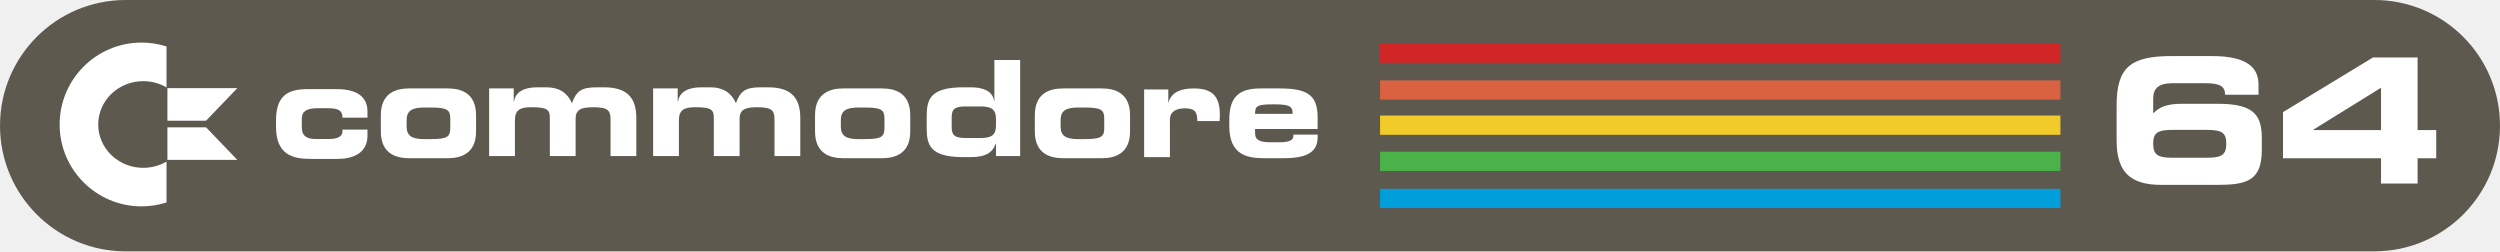
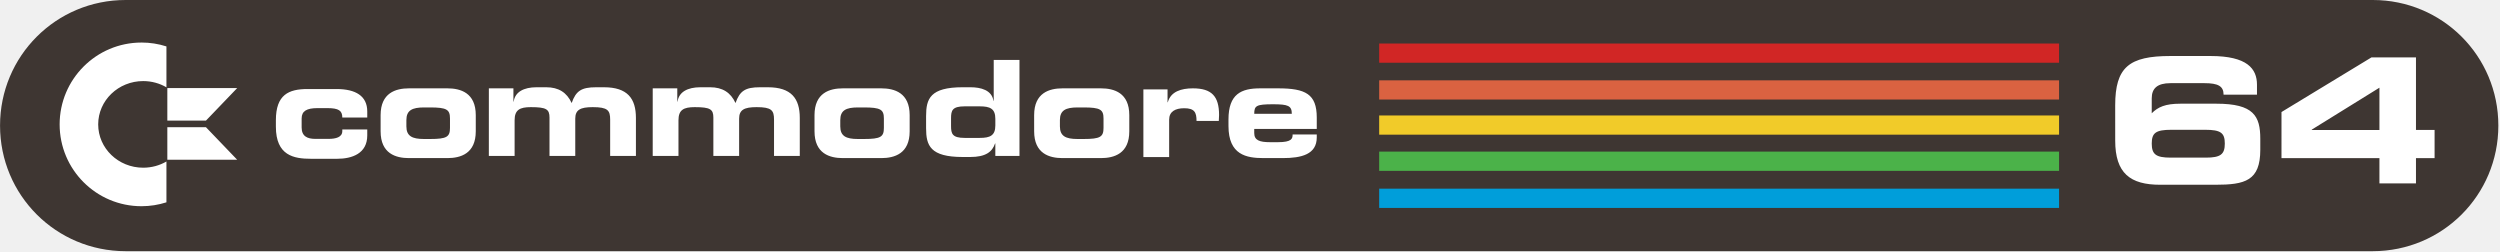
- <svg xmlns="http://www.w3.org/2000/svg" width="1552.725" height="156.104" viewBox="0 0 310.545 31.221">
-   <rect width="310.545" height="31.221" fill="#5d594f" rx="15.61" ry="15.61" />
-   <path fill="#009eda" d="M171.429 23.455h84.513v2.39H171.43z" />
-   <path fill="#4bb249" d="M171.429 18.847h84.513v2.39H171.43z" />
-   <path fill="#f1cb29" d="M171.429 14.352h84.513v2.39H171.43z" />
-   <path fill="#da6241" d="M171.429 9.984h84.513v2.39H171.43z" />
-   <path fill="#d12625" d="M171.429 5.407h84.513v2.39H171.43z" />
-   <path fill="#fff" d="M17.584 5.289c-5.618 0-10.176 4.557-10.176 10.175s4.558 10.17 10.176 10.17c1.08 0 2.123-.172 3.1-.484v-5.075c-.844.49-1.83.773-2.889.773-3.09 0-5.595-2.41-5.595-5.384 0-2.973 2.504-5.384 5.595-5.384 1.058 0 2.045.283 2.889.774V5.772a10.2 10.2 0 0 0-3.1-.483m3.211 5.662h8.683l-3.883 4.045h-4.8zm0 8.909h8.683l-3.883-4.045h-4.8zm249.027-.266c-1.838 0-2.357-.411-2.357-1.752 0-1.32.497-1.709 2.443-1.709h4.196c1.946 0 2.443.39 2.443 1.709 0 1.34-.519 1.752-2.357 1.752zm-6.899-2.12c0 4.066 1.86 5.493 5.601 5.493h6.834c3.72 0 5.6-.497 5.6-4.347v-1.362c0-2.833-.82-4.368-5.449-4.368h-4.476c-1.882 0-2.79.41-3.568 1.19v-1.86c0-1.233.692-1.882 2.335-1.882h4.217c1.687 0 2.379.368 2.379 1.427h4.152v-1.232c0-1.99-1.211-3.569-5.774-3.569h-4.995c-5.126 0-6.856 1.384-6.856 6.142zm20.669 2.184h12.175v3.136h4.542v-3.136h2.314v-3.503h-2.314V7.137h-5.536l-11.18 6.79zm12.175-8.758v5.255h-8.412v-.043zM34.288 15.75c0 3.594 2.235 3.99 4.354 3.99h3.269c1.835 0 3.736-.643 3.736-2.901v-.742h-3.102v.198c0 .774-.818.972-1.718.972h-1.635c-1 0-1.701-.33-1.701-1.417v-1.121c0-.923.634-1.286 1.968-1.286h1.234c1.401 0 1.852.313 1.852 1.17h3.102v-.758c0-1.928-1.45-2.785-3.82-2.785h-3.602c-2.335 0-3.937.692-3.937 3.873zm13.019.574c0 2.77 1.885 3.33 3.52 3.33h4.787c1.635 0 3.52-.56 3.52-3.33v-2.01c0-2.77-1.885-3.33-3.52-3.33h-4.787c-1.635 0-3.52.56-3.52 3.33zm3.203-1.4c0-1.204.717-1.567 2.185-1.567h.767c2.069 0 2.469.264 2.469 1.385v1.154c0 1.12-.4 1.384-2.469 1.384h-.767c-1.468 0-2.185-.363-2.185-1.566zm10.25 4.461h3.203v-4.433c0-1.302.65-1.632 2.018-1.632 1.935 0 2.319.264 2.319 1.302v4.763h3.202v-4.631c0-1.104.634-1.434 2.169-1.434 1.868 0 2.168.395 2.168 1.55v4.515h3.202v-4.73c0-2.406-1.05-3.807-3.97-3.807h-.983c-1.819 0-2.502.445-3.036 1.961-.6-1.319-1.635-1.961-3.153-1.961h-1.217c-1.568 0-2.67.576-2.836 1.78h-.033v-1.649H60.76zm20.37 0h3.202v-4.433c0-1.302.65-1.632 2.018-1.632 1.935 0 2.319.264 2.319 1.302v4.763h3.202v-4.631c0-1.104.634-1.434 2.169-1.434 1.868 0 2.168.395 2.168 1.55v4.515h3.202v-4.73c0-2.406-1.05-3.807-3.97-3.807h-.983c-1.818 0-2.502.445-3.036 1.961-.6-1.319-1.635-1.961-3.153-1.961h-1.217c-1.568 0-2.669.576-2.836 1.78h-.033v-1.649h-3.053zm37.084-4.697c0-.94.15-1.467 1.685-1.467h1.885c1.268 0 1.935.28 1.935 1.55v.823c0 1.27-.667 1.55-1.935 1.55h-1.885c-1.534 0-1.685-.528-1.685-1.467zm-3.102 1.253c0 2.142.5 3.576 4.554 3.576h.934c1.934 0 2.735-.643 3.085-1.681h.034v1.55h3.002V7.451h-3.202v5.077h-.034c-.2-1.319-1.551-1.681-2.869-1.681h-.95c-4.054 0-4.554 1.434-4.554 3.576zm-13.869.383c0 2.77 1.885 3.33 3.52 3.33h4.786c1.635 0 3.52-.56 3.52-3.33v-2.01c0-2.77-1.885-3.33-3.52-3.33h-4.787c-1.634 0-3.52.56-3.52 3.33zm3.202-1.4c0-1.204.717-1.567 2.185-1.567h.768c2.068 0 2.468.264 2.468 1.385v1.154c0 1.12-.4 1.384-2.468 1.384h-.768c-1.468 0-2.185-.363-2.185-1.566zm24.099 1.4c0 2.77 1.885 3.33 3.52 3.33h4.786c1.635 0 3.52-.56 3.52-3.33v-2.01c0-2.77-1.885-3.33-3.52-3.33h-4.787c-1.634 0-3.52.56-3.52 3.33zm3.202-1.4c0-1.204.718-1.567 2.185-1.567h.768c2.068 0 2.468.264 2.468 1.385v1.154c0 1.12-.4 1.384-2.468 1.384h-.768c-1.467 0-2.185-.363-2.185-1.566zm10.376 4.598h3.203v-4.648c0-1.006.767-1.418 1.868-1.418 1.284 0 1.535.511 1.535 1.582h2.768c.017-.296.034-.527.034-.741 0-2.324-.918-3.313-3.253-3.313-1.45 0-2.752.395-3.119 1.73h-.033v-1.598h-3.003zm10.578-3.857c0 3.593 2.234 3.988 4.353 3.988h2.401c2.319 0 4.22-.461 4.22-2.57v-.363h-3.002c0 .494-.083.956-1.818.956h-.984c-1.335 0-1.968-.248-1.968-1.138v-.51h7.772V14.61c0-2.917-1.4-3.626-4.803-3.626h-2.235c-2.336 0-3.937.692-3.937 3.873zm3.202-1.517c0-1.005.25-1.186 2.335-1.186 1.868 0 2.335.181 2.335 1.186z" />
+ <svg xmlns="http://www.w3.org/2000/svg" width="1552.7" height="156.1" version="1.1" viewBox="0 0 310.54 31.221" xml:space="preserve">
+   <path d="m15.6 0h279.14c8.642 0 15.6 6.957 15.6 15.6v9.99e-4c0 8.642-6.957 15.6-15.6 15.6h-279.14c-8.642 0-15.6-6.957-15.6-15.6v-9.99e-4c0-8.642 6.957-15.6 15.6-15.6z" fill="#3e3632" />
+   <path d="m17.572 5.285c-5.614 0-10.169 4.554-10.169 10.168 0 5.614 4.555 10.163 10.169 10.163 1.079 0 2.122-0.172 3.098-0.484v-5.072c-0.843 0.49-1.829 0.772-2.887 0.772-3.088 0-5.591-2.408-5.591-5.38 0-2.971 2.502-5.38 5.591-5.38 1.057 0 2.044 0.283 2.887 0.773v-5.079c-1.002-0.32-2.047-0.483-3.098-0.483m3.209 5.658h8.677l-3.88 4.042h-4.797zm0 8.903h8.677l-3.88-4.042h-4.797zm13.484-4.107c0 3.592 2.233 3.987 4.351 3.987h3.267c1.834 0 3.733-0.643 3.733-2.899v-0.742h-3.1v0.198c0 0.773-0.817 0.971-1.717 0.971h-1.634c-0.999 0-1.7-0.33-1.7-1.416v-1.12c0-0.922 0.634-1.285 1.967-1.285h1.233c1.4 0 1.851 0.313 1.851 1.169h3.1v-0.757c0-1.927-1.449-2.783-3.817-2.783h-3.6c-2.333 0-3.934 0.692-3.934 3.87zm13.01 0.574c0 2.768 1.884 3.328 3.518 3.328h4.784c1.634 0 3.518-0.56 3.518-3.328v-2.009c0-2.768-1.884-3.328-3.518-3.328h-4.784c-1.634 0-3.518 0.56-3.518 3.328zm3.201-1.399c0-1.203 0.717-1.566 2.183-1.566h0.766c2.068 0 2.467 0.264 2.467 1.384v1.153c0 1.119-0.4 1.383-2.467 1.383h-0.766c-1.467 0-2.183-0.363-2.183-1.565zm10.243 4.458h3.201v-4.43c0-1.301 0.65-1.631 2.017-1.631 1.934 0 2.317 0.264 2.317 1.301v4.76h3.2v-4.628c0-1.103 0.634-1.433 2.168-1.433 1.867 0 2.167 0.395 2.167 1.549v4.512h3.2v-4.727c0-2.404-1.049-3.804-3.967-3.804h-0.982c-1.818 0-2.5 0.445-3.034 1.96-0.6-1.318-1.634-1.96-3.151-1.96h-1.216c-1.567 0-2.668 0.576-2.834 1.779h-0.033v-1.648h-3.051zm20.356 0h3.2v-4.43c0-1.301 0.65-1.631 2.017-1.631 1.934 0 2.317 0.264 2.317 1.301v4.76h3.2v-4.628c0-1.103 0.634-1.433 2.168-1.433 1.867 0 2.167 0.395 2.167 1.549v4.512h3.2v-4.727c0-2.404-1.049-3.804-3.967-3.804h-0.982c-1.817 0-2.5 0.445-3.034 1.96-0.6-1.318-1.634-1.96-3.151-1.96h-1.216c-1.567 0-2.667 0.576-2.834 1.779h-0.033v-1.648h-3.051zm37.059-4.694c0-0.939 0.15-1.466 1.684-1.466h1.884c1.267 0 1.934 0.28 1.934 1.549v0.822c0 1.269-0.667 1.549-1.934 1.549h-1.884c-1.533 0-1.684-0.528-1.684-1.466zm-3.1 1.252c0 2.141 0.5 3.574 4.551 3.574h0.933c1.933 0 2.733-0.643 3.083-1.68h0.034v1.549h3v-11.927h-3.2v5.074h-0.034c-0.2-1.318-1.55-1.68-2.867-1.68h-0.949c-4.051 0-4.551 1.433-4.551 3.574zm-13.86 0.383c0 2.768 1.884 3.328 3.518 3.328h4.783c1.634 0 3.518-0.56 3.518-3.328v-2.009c0-2.768-1.884-3.328-3.518-3.328h-4.784c-1.633 0-3.518 0.56-3.518 3.328zm3.2-1.399c0-1.203 0.717-1.566 2.184-1.566h0.767c2.067 0 2.466 0.264 2.466 1.384v1.153c0 1.119-0.4 1.383-2.466 1.383h-0.767c-1.467 0-2.184-0.363-2.184-1.565zm24.083 1.399c0 2.768 1.884 3.328 3.518 3.328h4.783c1.634 0 3.518-0.56 3.518-3.328v-2.009c0-2.768-1.884-3.328-3.518-3.328h-4.784c-1.633 0-3.518 0.56-3.518 3.328zm3.2-1.399c0-1.203 0.718-1.566 2.184-1.566h0.767c2.067 0 2.466 0.264 2.466 1.384v1.153c0 1.119-0.4 1.383-2.466 1.383h-0.767c-1.466 0-2.184-0.363-2.184-1.565zm10.369 4.595h3.201v-4.645c0-1.005 0.766-1.417 1.867-1.417 1.283 0 1.534 0.511 1.534 1.581h2.766c0.017-0.296 0.034-0.527 0.034-0.741 0-2.322-0.917-3.311-3.251-3.311-1.449 0-2.75 0.395-3.117 1.729h-0.033v-1.597h-3.001zm10.571-3.854c0 3.591 2.232 3.985 4.35 3.985h2.399c2.317 0 4.217-0.461 4.217-2.568v-0.363h-3c0 0.494-0.083 0.955-1.817 0.955h-0.983c-1.334 0-1.967-0.248-1.967-1.137v-0.51h7.767v-1.417c0-2.915-1.399-3.624-4.8-3.624h-2.233c-2.334 0-3.934 0.692-3.934 3.87zm3.2-1.516c0-1.004 0.25-1.185 2.333-1.185 1.867 0 2.333 0.181 2.333 1.185z" fill="#fff" />
+   <path d="m269.64 19.581c-1.837 0-2.355-0.411-2.355-1.751 0-1.319 0.497-1.708 2.441-1.708h4.193c1.945 0 2.441 0.39 2.441 1.708 0 1.339-0.519 1.751-2.355 1.751zm-6.894-2.119c0 4.063 1.859 5.489 5.597 5.489h6.829c3.717 0 5.596-0.497 5.596-4.344v-1.361c0-2.831-0.819-4.365-5.445-4.365h-4.473c-1.881 0-2.788 0.41-3.566 1.189v-1.859c0-1.232 0.692-1.881 2.333-1.881h4.214c1.686 0 2.377 0.368 2.377 1.426h4.149v-1.231c0-1.989-1.21-3.567-5.77-3.567h-4.992c-5.123 0-6.851 1.383-6.851 6.138zm20.655 2.183h12.167v3.134h4.539v-3.134h2.312v-3.501h-2.312v-9.012h-5.532l-11.173 6.785zm12.167-8.752v5.252h-8.406v-0.043z" fill="#fff" />
+   <g transform="scale(.99933)" stroke-width="1.001">
+     <path d="m171.43 5.407h84.513v2.39h-84.512z" fill="#d12625" />
+     <path d="m171.43 9.984h84.513v2.39h-84.512z" fill="#da6241" />
+     <path d="m171.43 14.352h84.513v2.39h-84.512z" fill="#f1cb29" />
+     <path d="m171.43 18.847h84.513v2.39h-84.512z" fill="#4bb249" />
+     <path d="m171.43 23.455h84.513v2.39h-84.512z" fill="#009eda" />
+   </g>
</svg>
